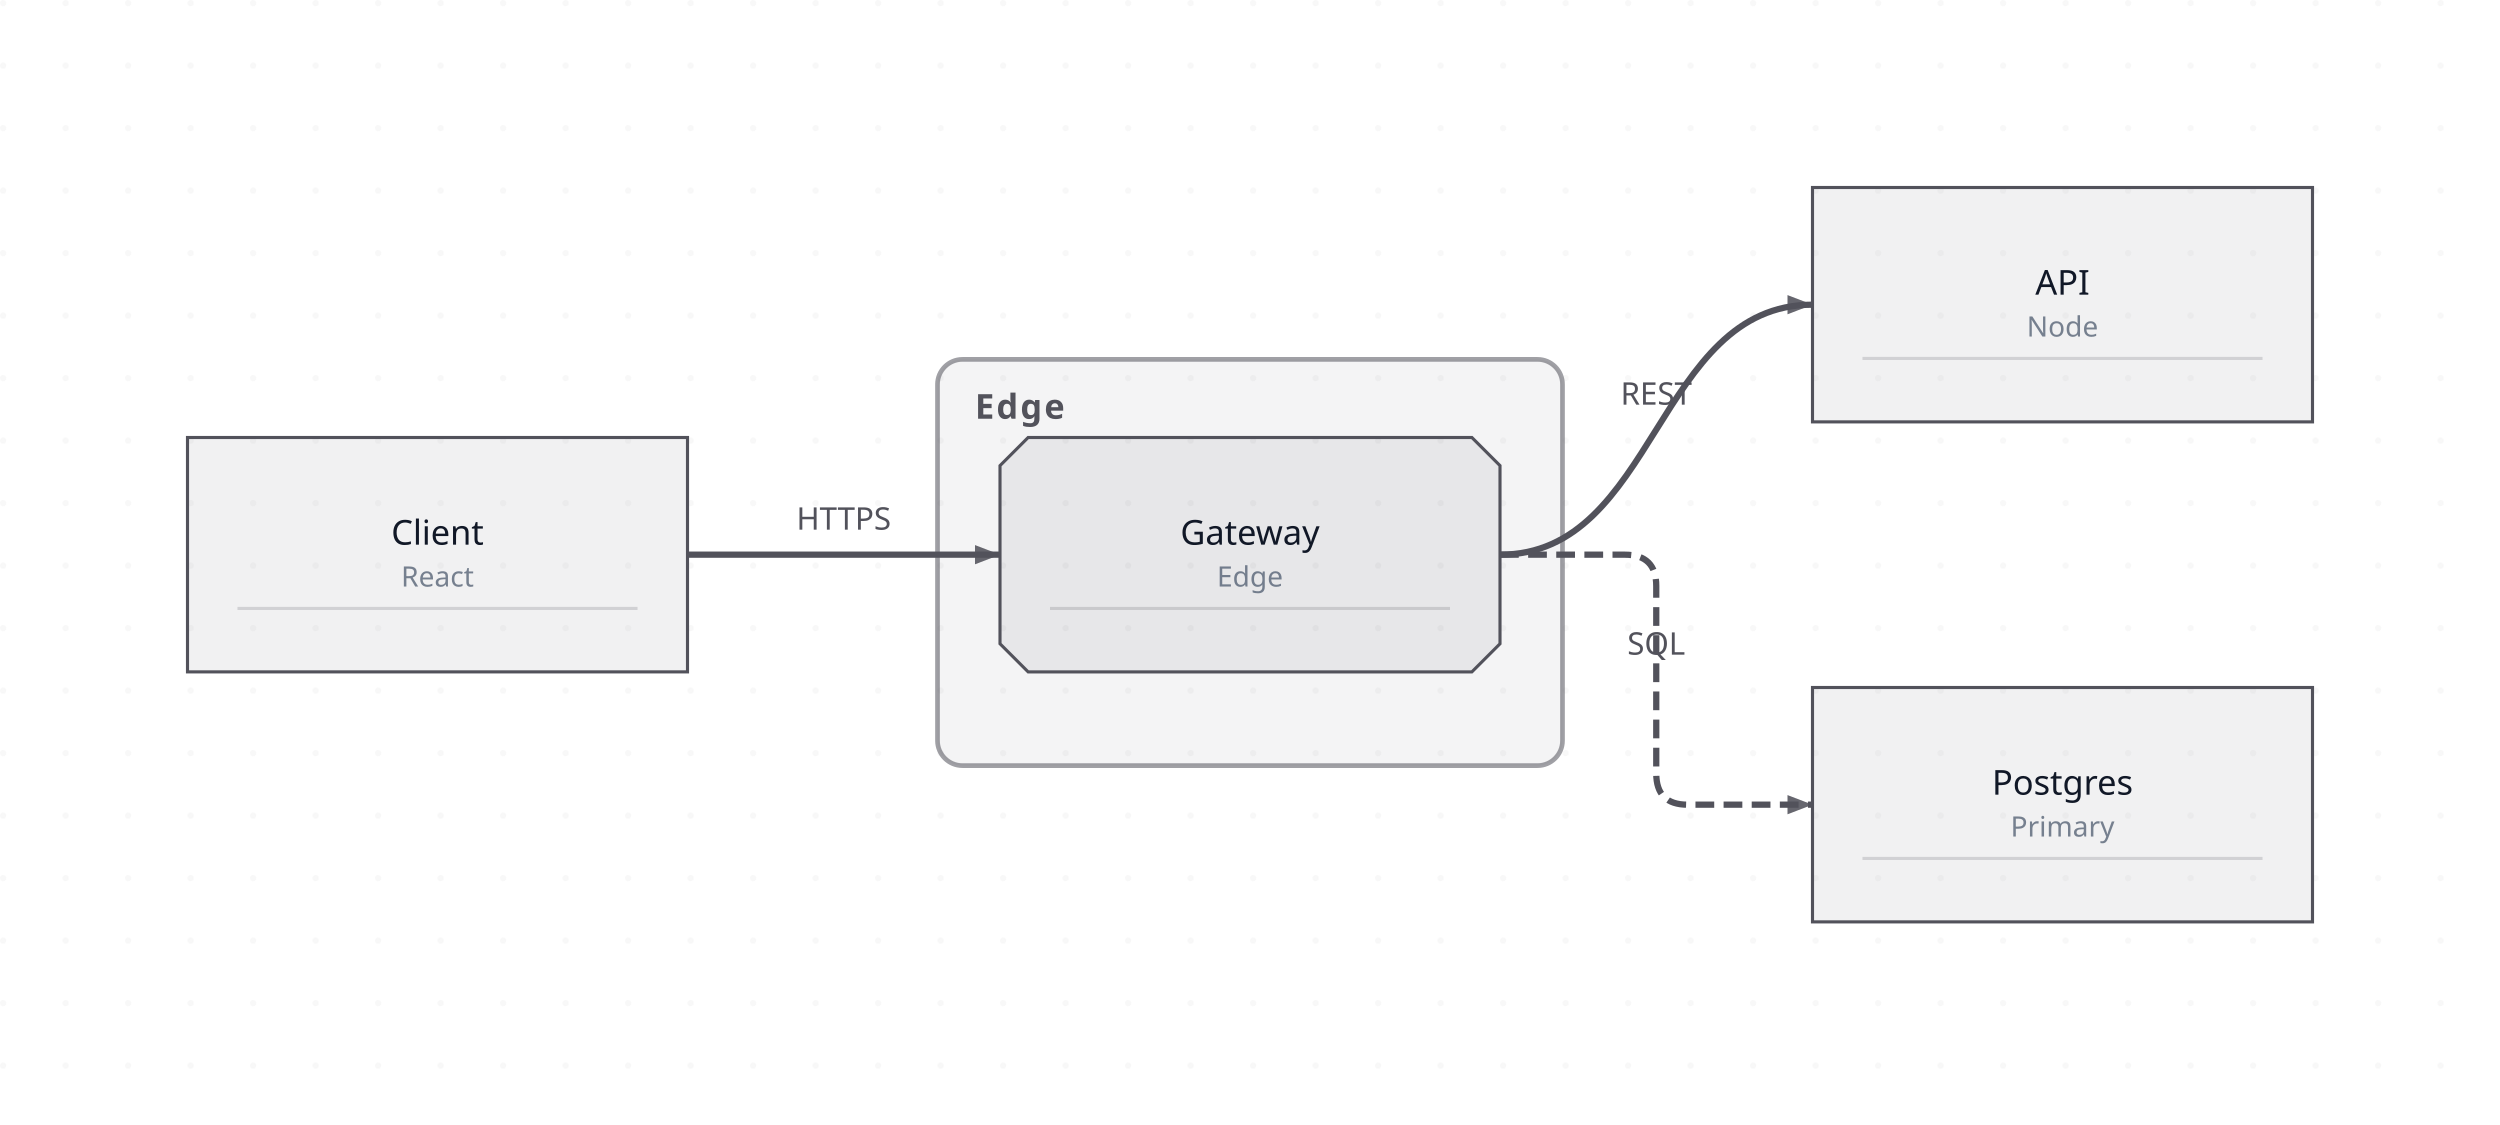
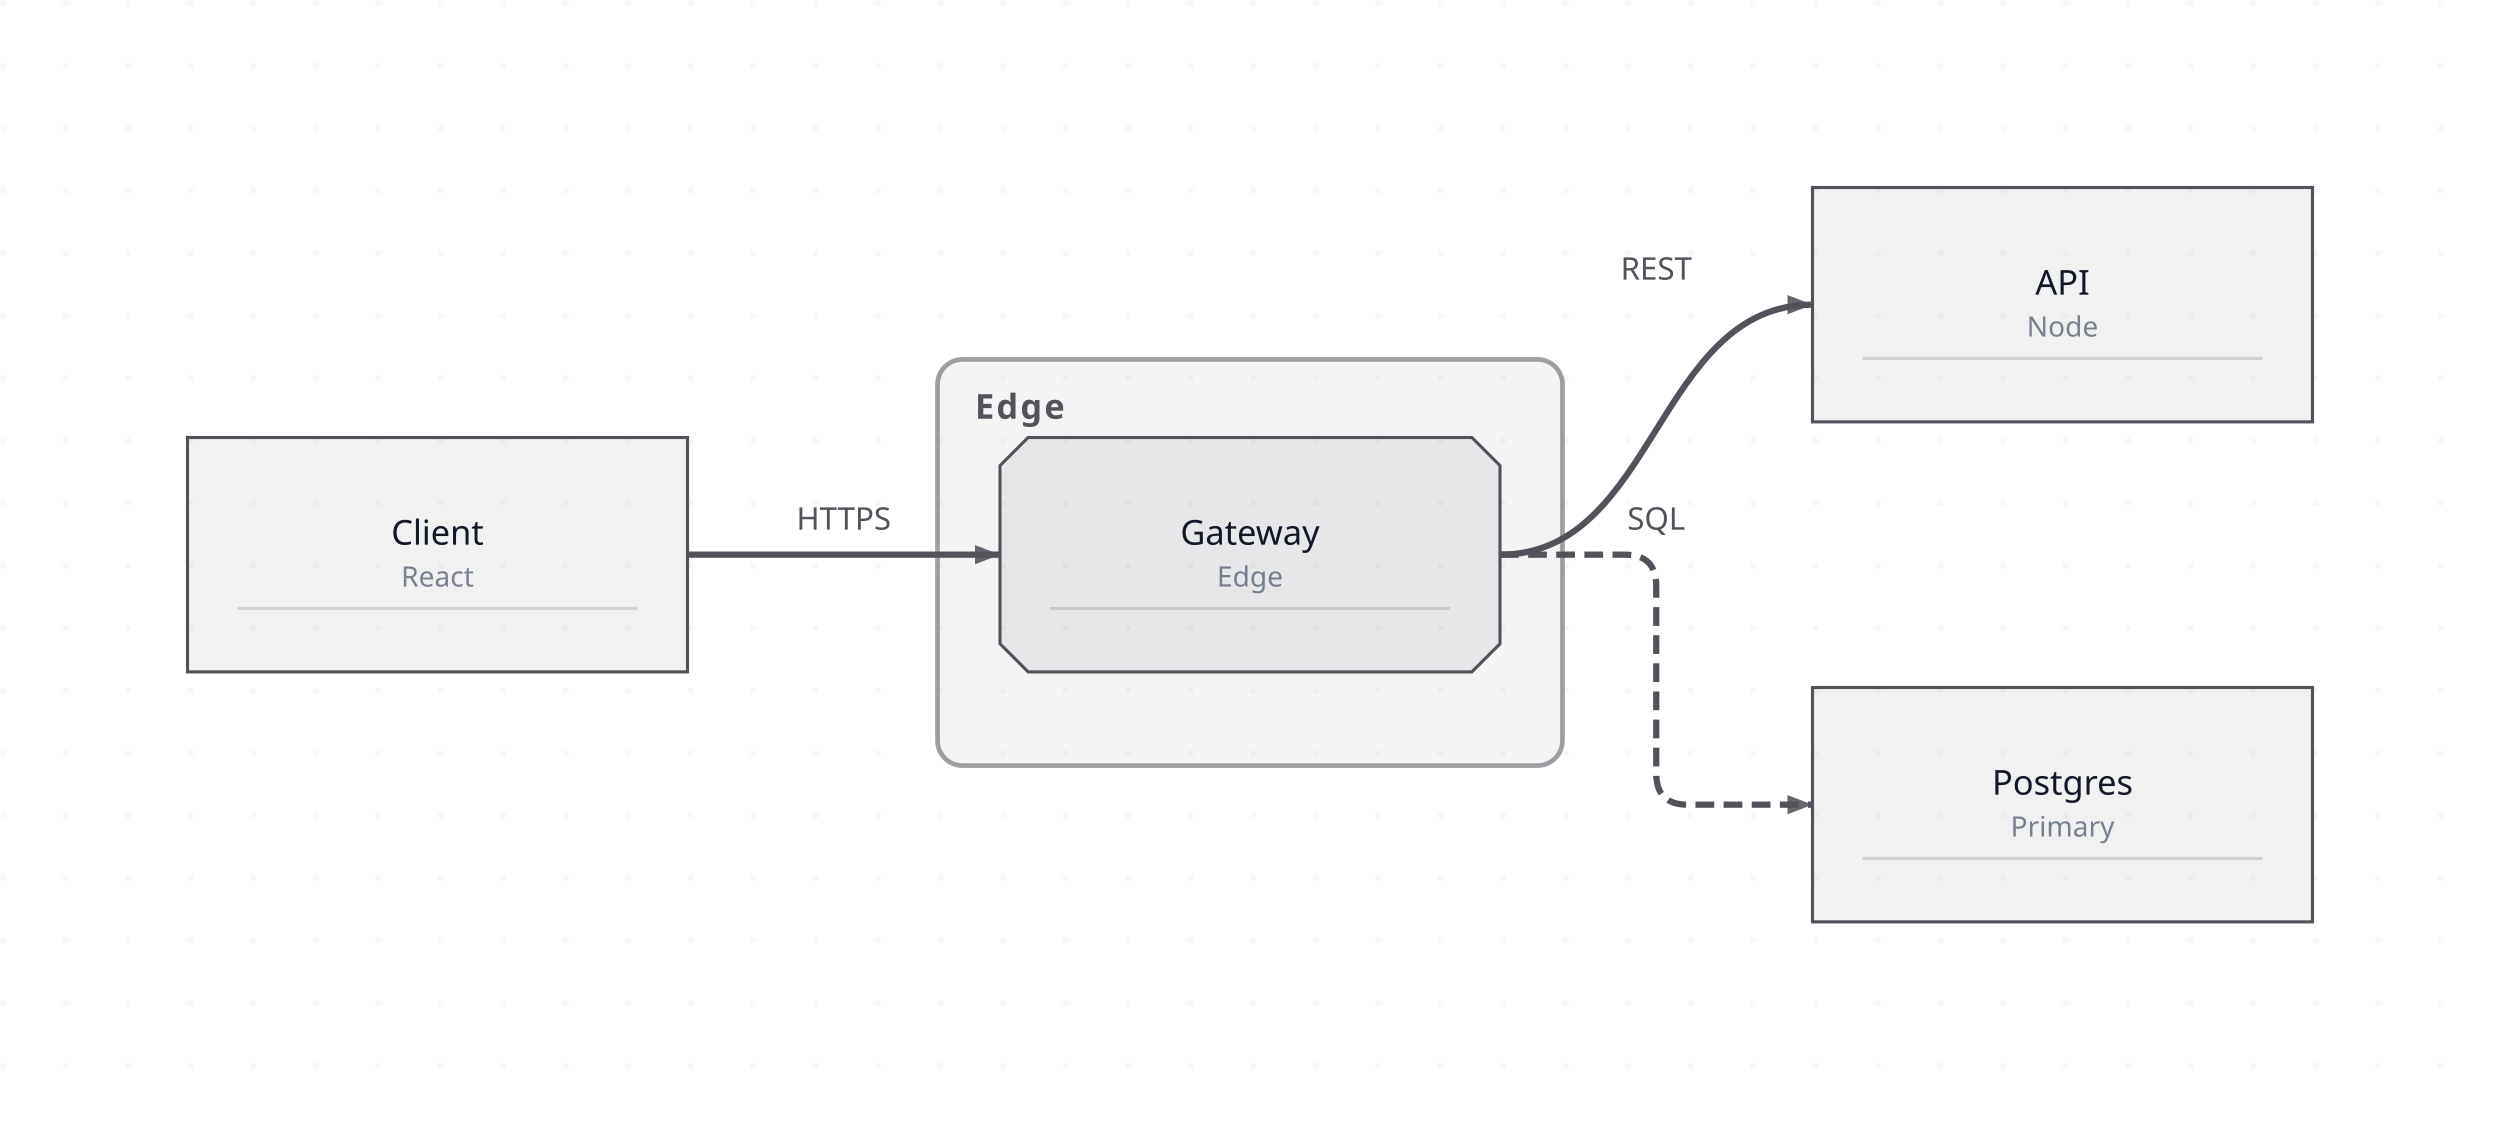
<svg xmlns="http://www.w3.org/2000/svg" width="800" height="360" viewBox="-20 -20 800 360">
  <rect x="-20" y="-20" width="800" height="360" fill="#ffffff" />
  <defs>
    <pattern id="grid" width="20" height="20" patternUnits="userSpaceOnUse">
      <circle cx="1" cy="1" r="1" fill="rgba(63, 63, 70, 0.08)" />
    </pattern>
  </defs>
  <g opacity="0.5">
    <rect x="-20" y="-20" width="800" height="360" fill="url(#grid)" />
  </g>
  <rect x="280" y="95" width="200" height="130" rx="8" fill="#52525b0f" stroke="#52525b" stroke-opacity="0.55" stroke-width="1.5" />
  <text x="292" y="114" fill="#52525b" font-size="11" font-weight="600" letter-spacing="0.7" font-family="ui-sans-serif, system-ui, sans-serif">Edge</text>
  <path d="M 200 157.5 C 250 157.5, 250 157.5, 300 157.5" fill="none" stroke="#52525b" stroke-width="2" />
  <path d="M 0 0 L -8 -3.077 L -8 3.077 Z" fill="#52525b" fill-opacity="0.88" transform="translate(300 157.5) rotate(0)" />
  <text x="250" y="149.5" text-anchor="middle" fill="#52525b" font-size="10" font-family="ui-sans-serif, system-ui, sans-serif">HTTPS</text>
  <path d="M 460 157.5 C 510 157.5, 510 77.5, 560 77.5" fill="none" stroke="#52525b" stroke-width="2" />
  <path d="M 0 0 L -8 -3.077 L -8 3.077 Z" fill="#52525b" fill-opacity="0.88" transform="translate(560 77.5) rotate(0)" />
-   <text x="510" y="109.5" text-anchor="middle" fill="#52525b" font-size="10" font-family="ui-sans-serif, system-ui, sans-serif">REST</text>
+   <text x="510" y="69.5" text-anchor="middle" fill="#52525b" font-size="10" font-family="ui-sans-serif, system-ui, sans-serif">REST</text>
  <path d="M 460 157.5 L 500 157.5 Q 510 157.5 510 167.5 L 510 227.5 Q 510 237.5 520 237.5 L 560 237.5" fill="none" stroke="#52525b" stroke-width="2" stroke-dasharray="6 3" />
  <path d="M 0 0 L -8 -3.077 L -8 3.077 Z" fill="#52525b" fill-opacity="0.88" transform="translate(560 237.5) rotate(0)" />
-   <text x="510" y="189.5" text-anchor="middle" fill="#52525b" font-size="10" font-family="ui-sans-serif, system-ui, sans-serif">SQL</text>
+   <text x="510" y="149.5" text-anchor="middle" fill="#52525b" font-size="10" font-family="ui-sans-serif, system-ui, sans-serif">SQL</text>
  <g opacity="1">
    <rect x="40" y="120" width="160" height="75" rx="0" fill="#52525b14" stroke="#52525b" stroke-width="1" stroke-opacity="1" />
    <defs>
      <clipPath id="clip-client">
        <rect width="160" height="75" rx="0" />
      </clipPath>
    </defs>
    <g transform="translate(40 120)" clip-path="url(#clip-client)">
      <line x1="16" y1="54.7" x2="144" y2="54.7" stroke="#52525b" stroke-width="1" opacity="0.2" />
    </g>
    <g transform="translate(40 120)" clip-path="url(#clip-client)">
      <text x="80" y="34.3" text-anchor="middle" fill="#111827" font-size="11" font-weight="500" font-family="ui-sans-serif, system-ui, sans-serif">Client</text>
      <text x="80" y="47.7" text-anchor="middle" fill="#475569" opacity="0.72" font-size="9" font-family="ui-sans-serif, system-ui, sans-serif">React</text>
    </g>
  </g>
  <g opacity="1">
    <path d="M 9 0 L 151 0 L 160 9 L 160 66 L 151 75 L 9 75 L 0 66 L 0 9 Z" transform="translate(300 120)" fill="#52525b14" stroke="#52525b" stroke-width="1" stroke-opacity="1" />
    <defs>
      <clipPath id="clip-gateway">
        <path d="M 9 0 L 151 0 L 160 9 L 160 66 L 151 75 L 9 75 L 0 66 L 0 9 Z" />
      </clipPath>
    </defs>
    <g transform="translate(300 120)" clip-path="url(#clip-gateway)">
      <line x1="16" y1="54.7" x2="144" y2="54.7" stroke="#52525b" stroke-width="1" opacity="0.2" />
    </g>
    <g transform="translate(300 120)" clip-path="url(#clip-gateway)">
      <text x="80" y="34.3" text-anchor="middle" fill="#111827" font-size="11" font-weight="500" font-family="ui-sans-serif, system-ui, sans-serif">Gateway</text>
      <text x="80" y="47.7" text-anchor="middle" fill="#475569" opacity="0.72" font-size="9" font-family="ui-sans-serif, system-ui, sans-serif">Edge</text>
    </g>
  </g>
  <g opacity="1">
    <rect x="560" y="40" width="160" height="75" rx="0" fill="#52525b14" stroke="#52525b" stroke-width="1" stroke-opacity="1" />
    <defs>
      <clipPath id="clip-api">
        <rect width="160" height="75" rx="0" />
      </clipPath>
    </defs>
    <g transform="translate(560 40)" clip-path="url(#clip-api)">
      <line x1="16" y1="54.7" x2="144" y2="54.7" stroke="#52525b" stroke-width="1" opacity="0.2" />
    </g>
    <g transform="translate(560 40)" clip-path="url(#clip-api)">
      <text x="80" y="34.3" text-anchor="middle" fill="#111827" font-size="11" font-weight="500" font-family="ui-sans-serif, system-ui, sans-serif">API</text>
      <text x="80" y="47.7" text-anchor="middle" fill="#475569" opacity="0.72" font-size="9" font-family="ui-sans-serif, system-ui, sans-serif">Node</text>
    </g>
  </g>
  <g opacity="1">
    <rect x="560" y="200" width="160" height="75" rx="0" fill="#52525b14" stroke="#52525b" stroke-width="1" stroke-opacity="1" />
    <defs>
      <clipPath id="clip-db">
        <rect width="160" height="75" rx="0" />
      </clipPath>
    </defs>
    <g transform="translate(560 200)" clip-path="url(#clip-db)">
      <line x1="16" y1="54.7" x2="144" y2="54.7" stroke="#52525b" stroke-width="1" opacity="0.2" />
    </g>
    <g transform="translate(560 200)" clip-path="url(#clip-db)">
      <text x="80" y="34.3" text-anchor="middle" fill="#111827" font-size="11" font-weight="500" font-family="ui-sans-serif, system-ui, sans-serif">Postgres</text>
      <text x="80" y="47.7" text-anchor="middle" fill="#475569" opacity="0.72" font-size="9" font-family="ui-sans-serif, system-ui, sans-serif">Primary</text>
    </g>
  </g>
</svg>
